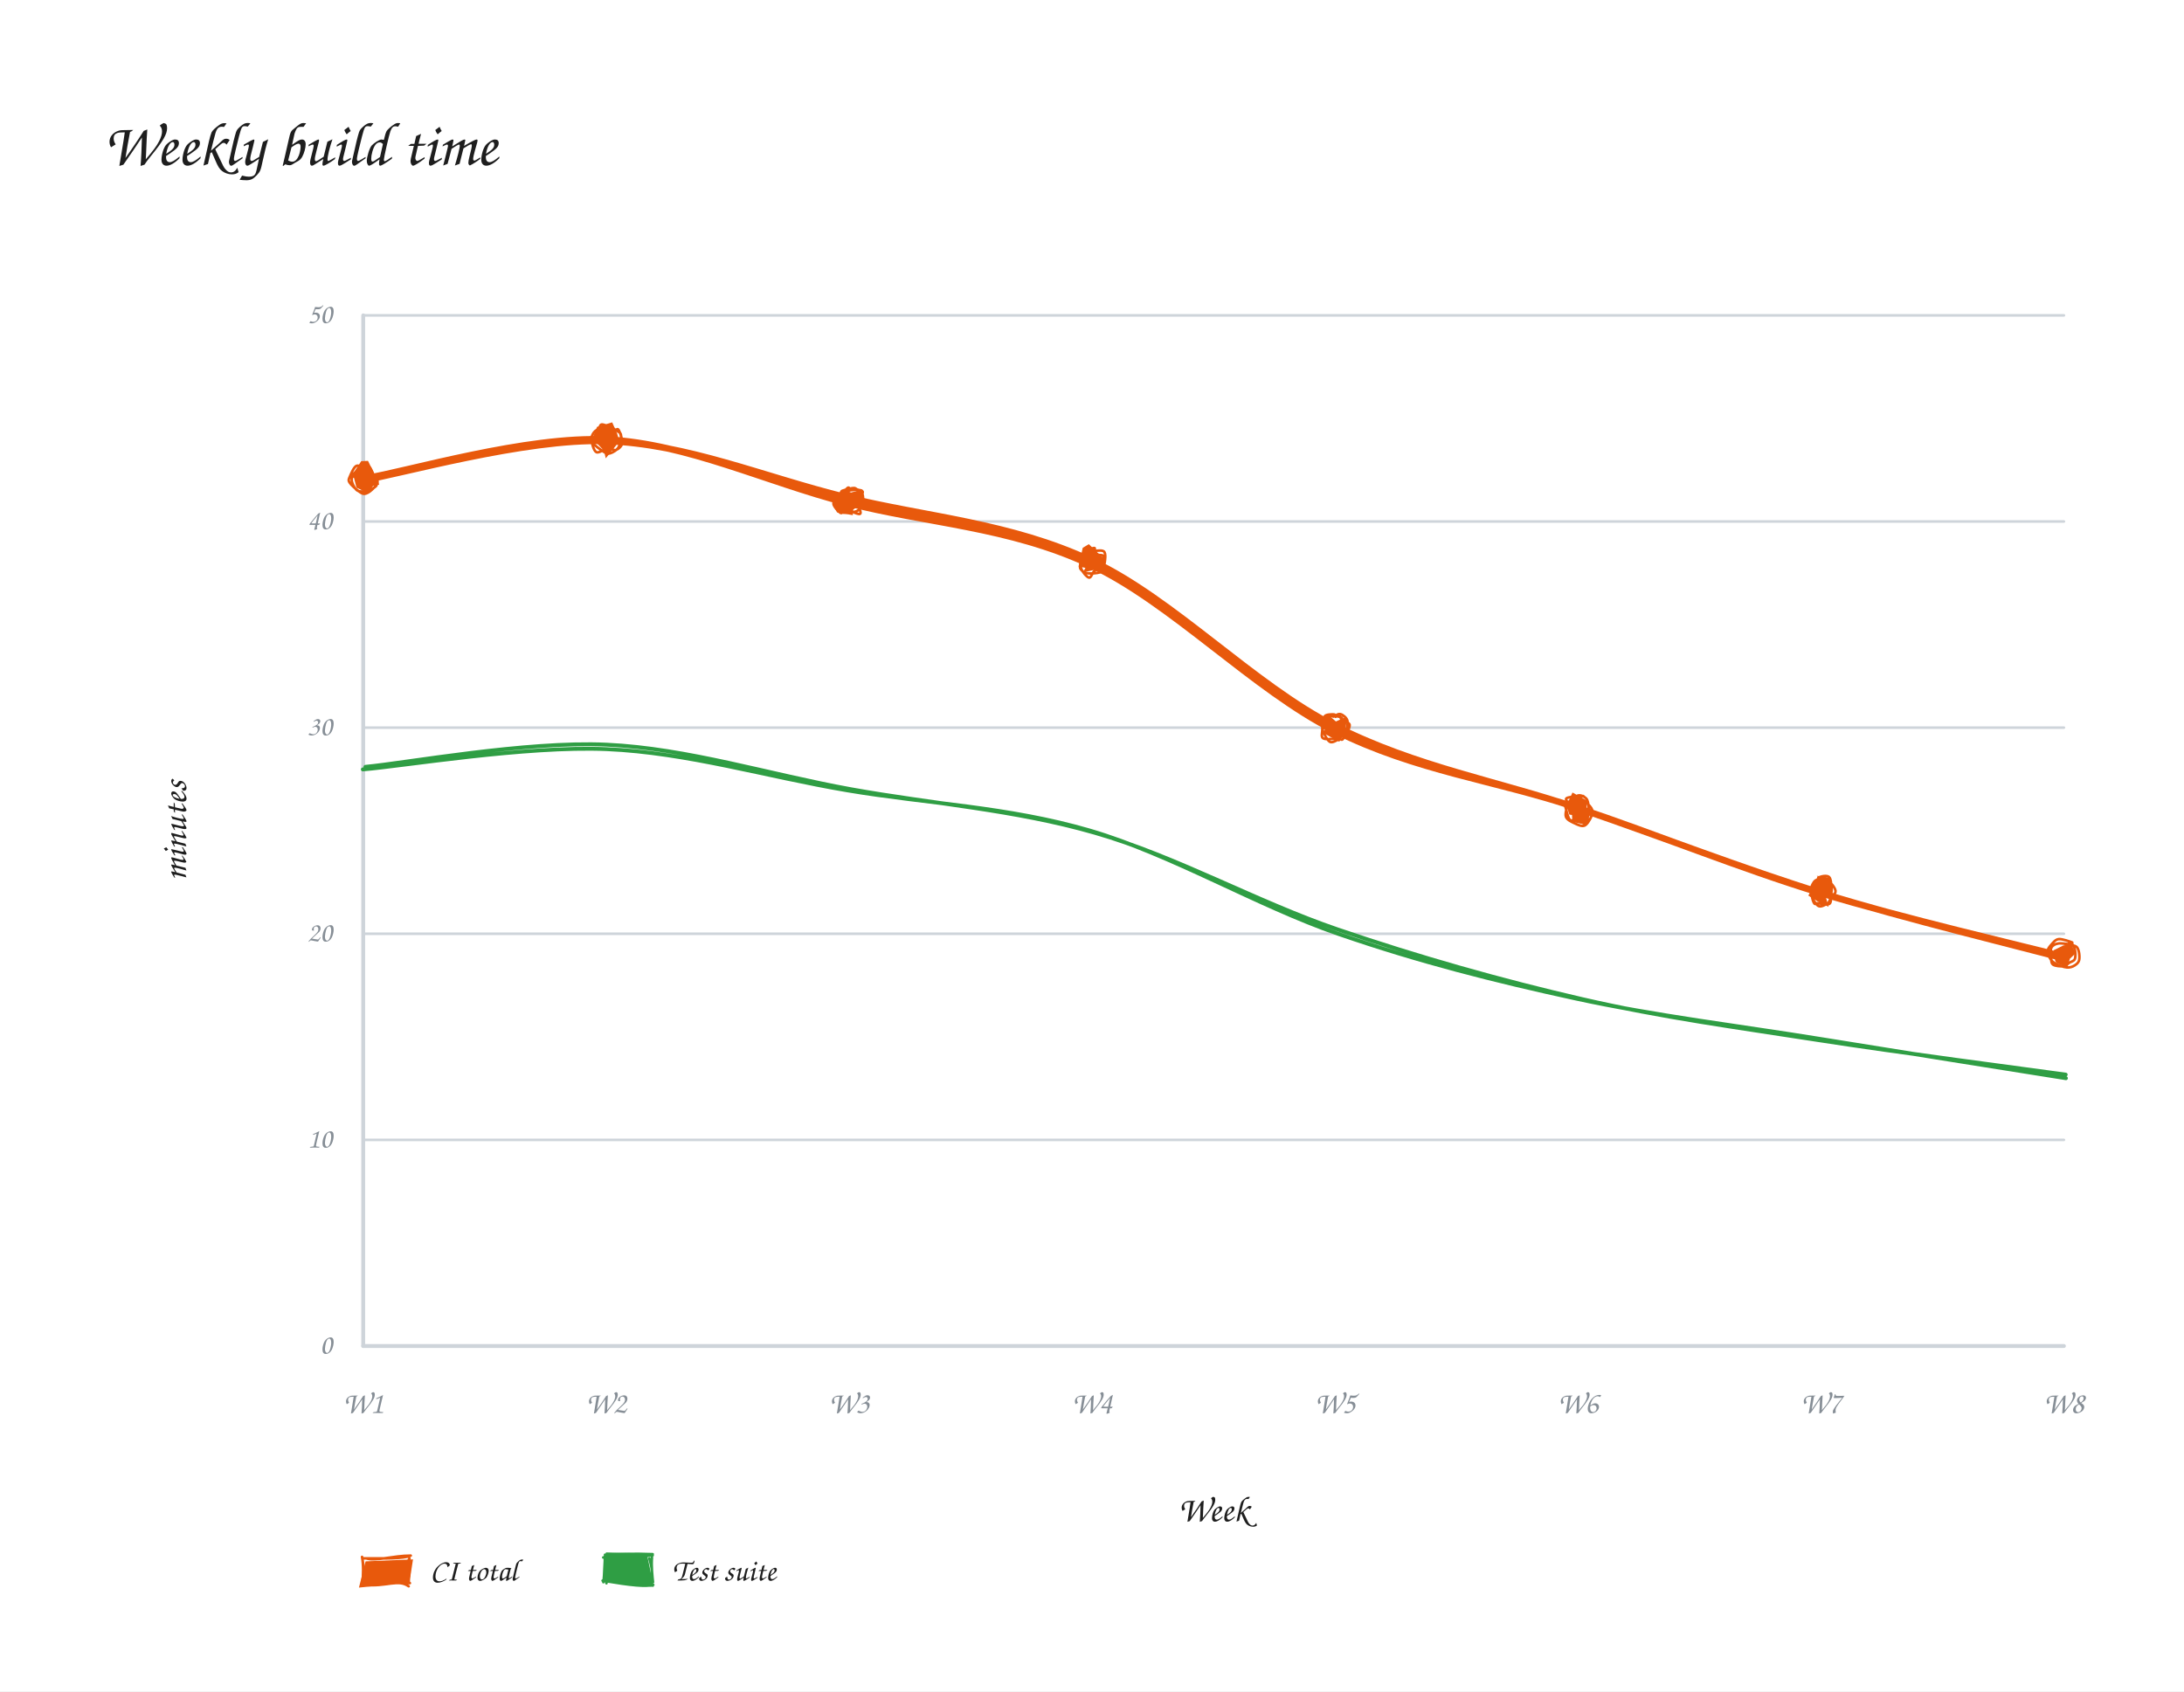
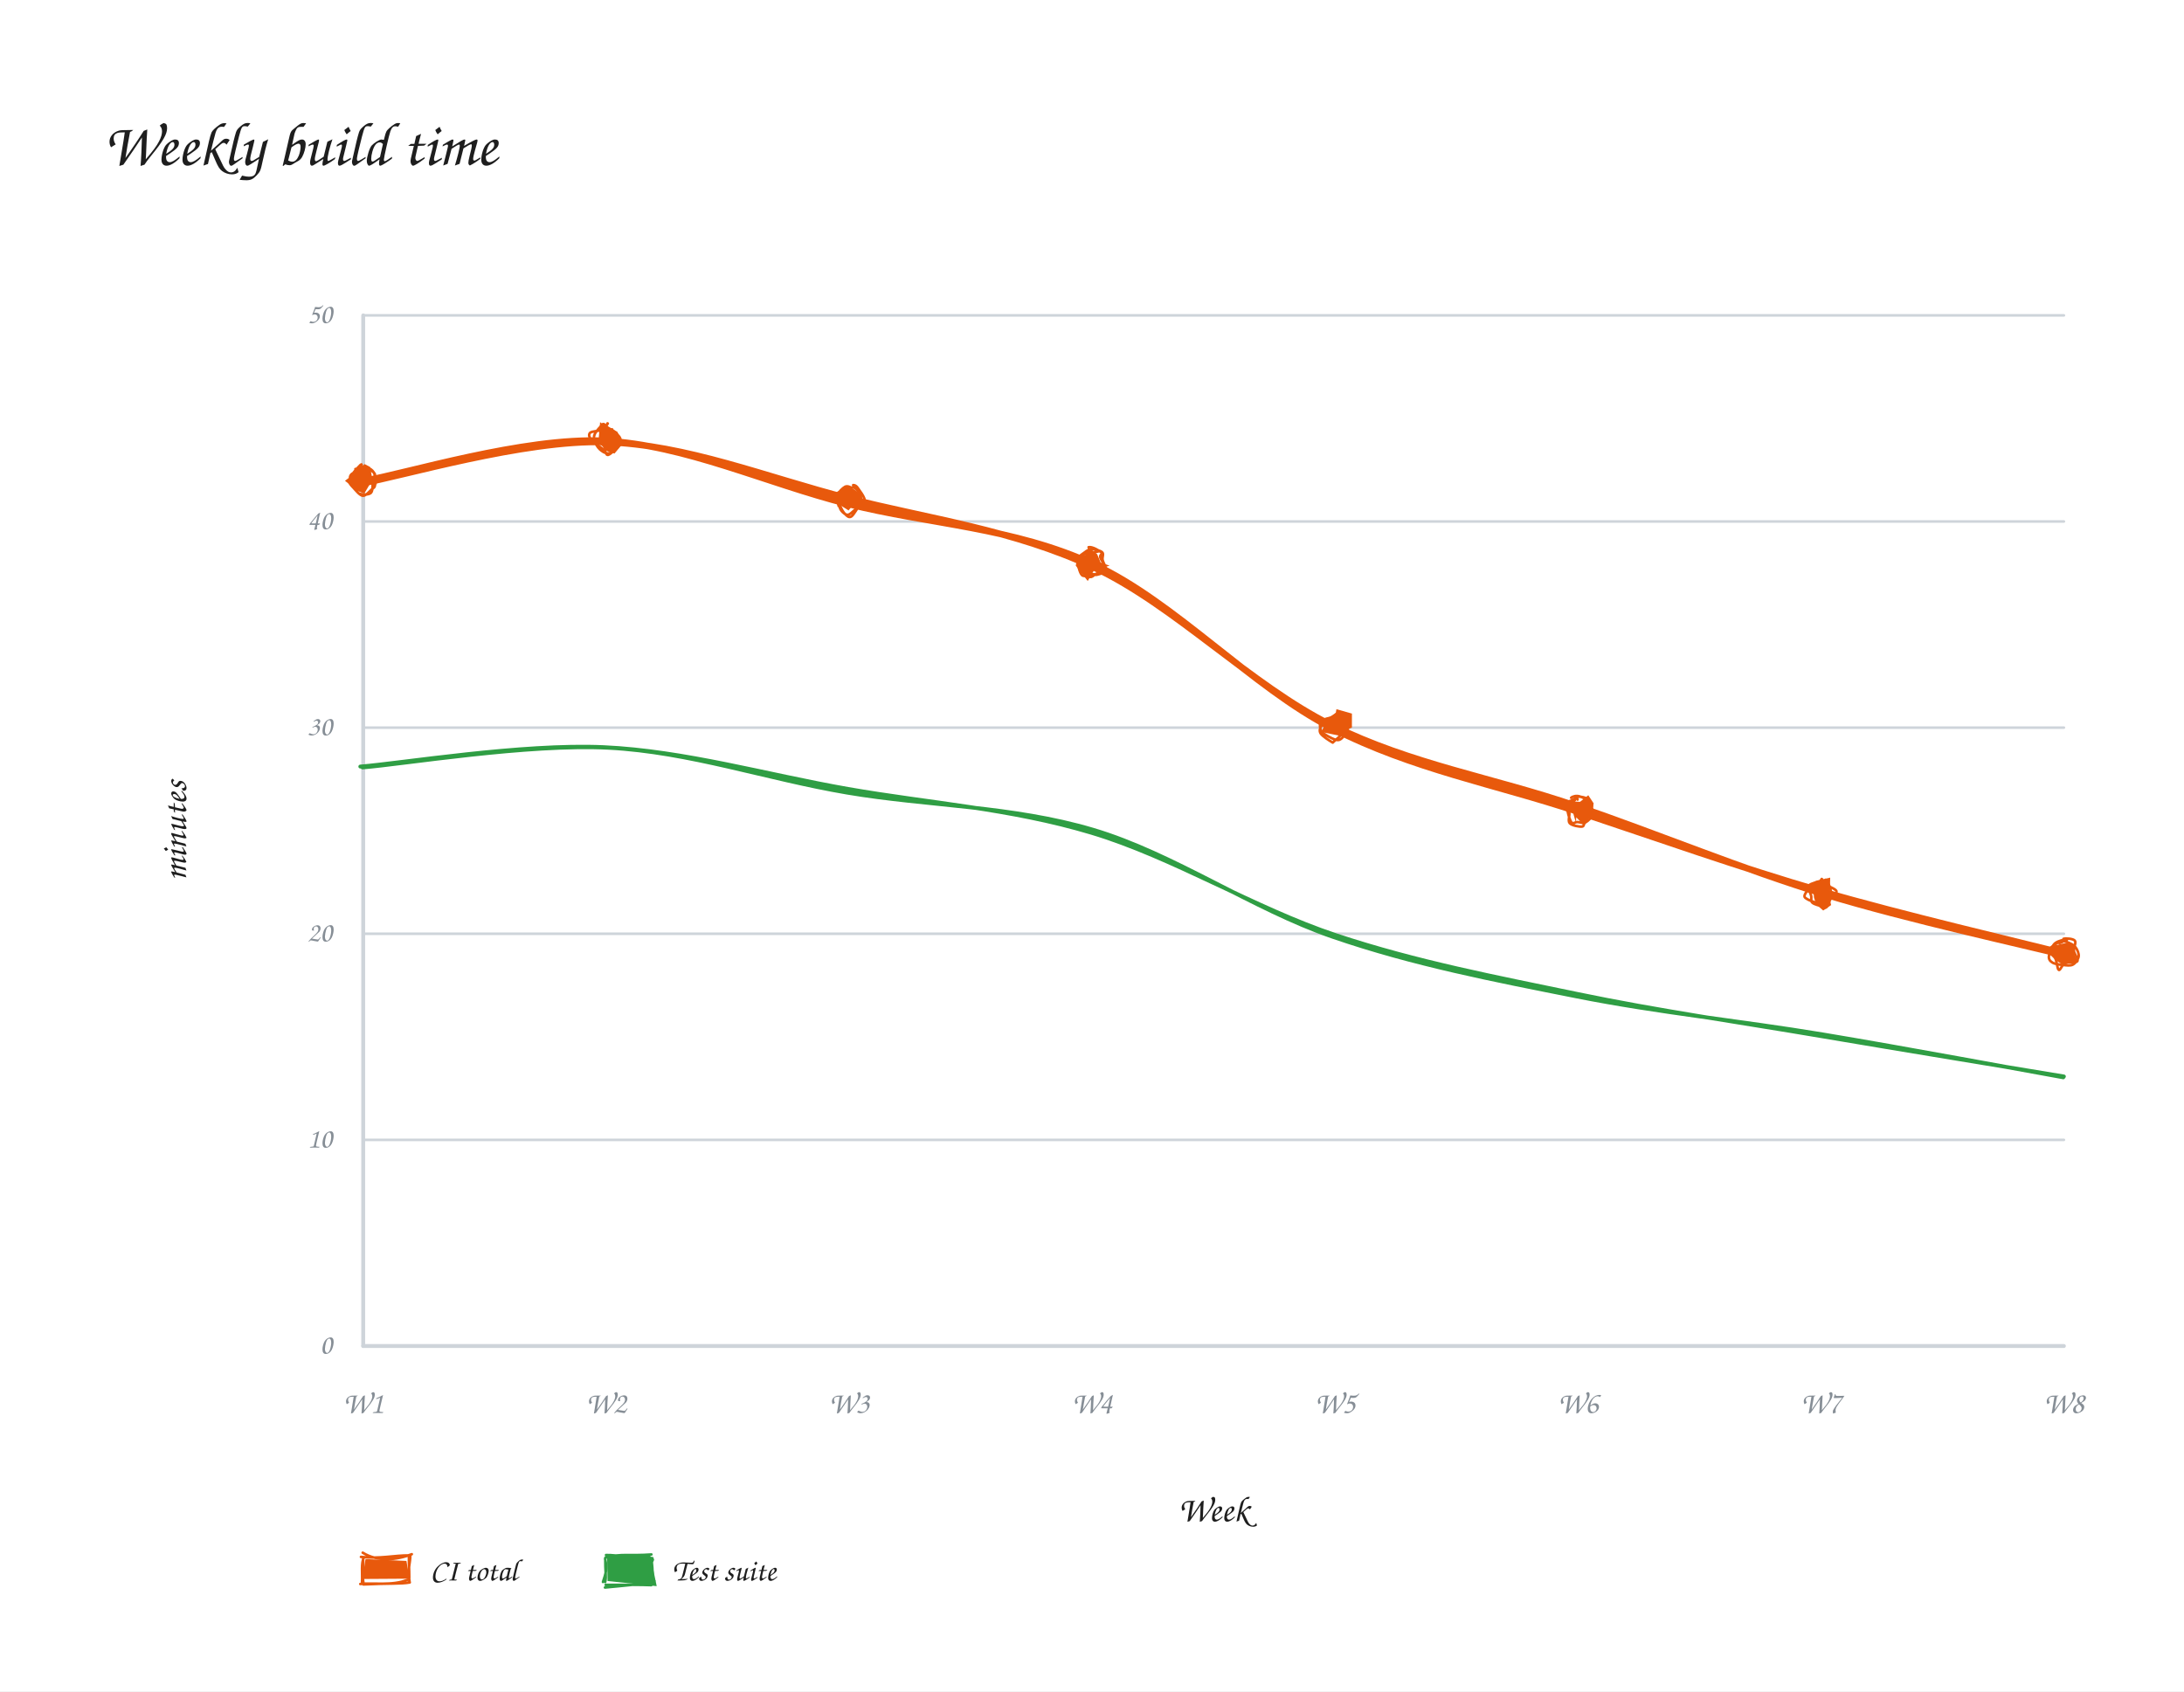
<svg xmlns="http://www.w3.org/2000/svg" width="847.55" height="656.40" viewBox="0 0 847.55 656.40">
  <rect width="847.55" height="656.40" fill="#ffffff" />
-   <path d="M 140.95 522.40 C 366.10 522.40, 591.24 522.40, 800.95 522.40 M 140.95 522.40 C 323.25 522.40, 505.56 522.40, 800.95 522.40" stroke="#ced4da" stroke-width="1.0" fill="none" stroke-linecap="round" stroke-linejoin="round" opacity="1.00" />
-   <path d="M 140.95 442.40 C 361.37 442.40, 581.79 442.40, 800.95 442.40 M 140.95 442.40 C 389.33 442.40, 637.70 442.40, 800.95 442.40" stroke="#ced4da" stroke-width="1.0" fill="none" stroke-linecap="round" stroke-linejoin="round" opacity="1.00" />
-   <path d="M 140.95 362.40 C 309.29 362.40, 477.63 362.40, 800.95 362.40 M 140.95 362.40 C 378.08 362.40, 615.21 362.40, 800.95 362.40" stroke="#ced4da" stroke-width="1.0" fill="none" stroke-linecap="round" stroke-linejoin="round" opacity="1.00" />
-   <path d="M 140.95 282.40 C 342.41 282.40, 543.87 282.40, 800.95 282.40 M 140.95 282.40 C 374.40 282.40, 607.85 282.40, 800.95 282.40" stroke="#ced4da" stroke-width="1.0" fill="none" stroke-linecap="round" stroke-linejoin="round" opacity="1.00" />
-   <path d="M 140.95 202.40 C 357.01 202.40, 573.08 202.40, 800.95 202.40 M 140.95 202.40 C 319.72 202.40, 498.49 202.40, 800.95 202.40" stroke="#ced4da" stroke-width="1.0" fill="none" stroke-linecap="round" stroke-linejoin="round" opacity="1.00" />
-   <path d="M 140.95 122.40 C 303.49 122.40, 466.04 122.40, 800.95 122.40 M 140.95 122.40 C 337.86 122.40, 534.77 122.40, 800.95 122.40" stroke="#ced4da" stroke-width="1.0" fill="none" stroke-linecap="round" stroke-linejoin="round" opacity="1.00" />
-   <path d="M 140.95 122.40 C 140.95 281.33, 140.95 440.26, 140.95 522.40 M 140.95 122.40 C 140.95 277.99, 140.95 433.58, 140.95 522.40" stroke="#ced4da" stroke-width="1.5" fill="none" stroke-linecap="round" stroke-linejoin="round" opacity="1.00" />
-   <path d="M 140.95 522.40 C 374.43 522.40, 607.92 522.40, 800.95 522.40 M 140.95 522.40 C 378.68 522.40, 616.41 522.40, 800.95 522.40" stroke="#ced4da" stroke-width="1.5" fill="none" stroke-linecap="round" stroke-linejoin="round" opacity="1.00" />
-   <path d="M 142.04 185.56 C 157.64 183.07, 204.56 169.01, 235.62 170.60 C 266.68 172.20, 297.18 187.03, 328.40 195.11 C 359.62 203.19, 391.34 204.33, 422.95 219.08 C 454.56 233.82, 486.58 267.87, 518.03 283.58 C 549.49 299.29, 580.27 302.85, 611.69 313.36 C 643.11 323.87, 675.02 336.98, 706.55 346.63 C 738.09 356.28, 785.19 367.16, 800.92 371.27 M 139.19 186.74 C 155.17 184.15, 203.57 170.15, 235.04 171.18 C 266.52 172.20, 296.59 185.16, 328.02 192.90 C 359.46 200.64, 391.98 202.81, 423.64 217.62 C 455.30 232.42, 486.37 265.67, 517.98 281.73 C 549.59 297.78, 581.64 303.10, 613.29 313.96 C 644.94 324.82, 676.63 337.22, 707.87 346.88 C 739.11 356.54, 785.25 367.74, 800.72 371.91" stroke="#e8590c" stroke-width="2.5" fill="none" stroke-linecap="round" stroke-linejoin="round" opacity="1.00" />
-   <path d="M 142.81 178.86 L 146.37 186.11 L 147.18 188.07 L 144.82 188.56 L 142.76 191.37 L 138.34 189.25 L 137.37 185.45 L 135.73 185.72 L 140.18 178.98 Z" fill="#e8590c" stroke="none" opacity="1.00" />
-   <path d="M 141.09 180.67 C 141.99 180.96, 143.48 183.11, 144.39 184.16 C 145.29 185.21, 146.54 185.97, 146.52 186.96 C 146.51 187.95, 145.16 189.31, 144.30 190.09 C 143.45 190.88, 142.32 191.63, 141.39 191.66 C 140.46 191.69, 139.70 191.01, 138.74 190.28 C 137.78 189.54, 136.13 188.10, 135.63 187.23 C 135.13 186.37, 135.27 186.15, 135.72 185.08 C 136.17 184.01, 137.27 181.30, 138.31 180.81 C 139.34 180.31, 141.12 181.91, 141.94 182.12 C 142.75 182.33, 142.91 182.13, 143.18 182.05 M 140.80 181.81 C 141.91 181.36, 142.55 180.68, 143.28 181.21 C 144.01 181.75, 144.71 183.83, 145.19 185.02 C 145.66 186.21, 146.58 187.45, 146.12 188.36 C 145.67 189.26, 143.67 190.10, 142.45 190.45 C 141.23 190.80, 139.76 190.93, 138.81 190.45 C 137.86 189.96, 137.11 188.44, 136.76 187.51 C 136.40 186.58, 136.40 185.64, 136.67 184.88 C 136.95 184.12, 137.72 183.33, 138.41 182.94 C 139.10 182.55, 140.52 182.57, 140.81 182.55 C 141.10 182.52, 140.07 183.10, 140.16 182.78" stroke="#e8590c" stroke-width="1.0" fill="none" stroke-linecap="round" stroke-linejoin="round" opacity="1.00" />
-   <path d="M 237.57 163.92 L 239.45 168.12 L 240.20 170.73 L 239.10 172.85 L 235.08 177.89 L 234.38 174.95 L 230.68 170.97 L 230.16 169.45 L 231.70 165.66 Z" fill="#e8590c" stroke="none" opacity="1.00" />
-   <path d="M 236.39 165.69 C 237.48 165.89, 238.57 166.65, 239.34 167.18 C 240.11 167.72, 240.87 167.83, 240.99 168.90 C 241.10 169.97, 240.73 172.44, 240.03 173.61 C 239.33 174.78, 237.75 175.64, 236.79 175.93 C 235.84 176.22, 235.45 176.01, 234.28 175.33 C 233.11 174.64, 230.60 172.67, 229.78 171.82 C 228.96 170.97, 229.07 171.04, 229.34 170.23 C 229.61 169.43, 230.16 167.73, 231.42 166.99 C 232.68 166.24, 235.84 165.80, 236.91 165.79 C 237.98 165.78, 238.04 166.74, 237.82 166.93 M 238.10 167.18 C 239.22 167.23, 239.46 166.01, 240.02 166.80 C 240.58 167.59, 241.63 170.63, 241.47 171.94 C 241.31 173.25, 239.97 174.30, 239.05 174.64 C 238.13 174.98, 237.21 173.83, 235.94 173.97 C 234.67 174.11, 232.48 176.01, 231.43 175.48 C 230.39 174.96, 229.60 171.86, 229.68 170.84 C 229.75 169.82, 231.26 170.37, 231.86 169.37 C 232.46 168.37, 232.37 165.31, 233.27 164.82 C 234.17 164.34, 236.89 166.11, 237.28 166.47 C 237.67 166.84, 235.79 166.87, 235.61 167.01" stroke="#e8590c" stroke-width="1.0" fill="none" stroke-linecap="round" stroke-linejoin="round" opacity="1.00" />
-   <path d="M 330.29 191.15 L 334.55 190.00 L 334.55 195.44 L 331.14 197.76 L 330.95 199.94 L 324.83 198.87 L 323.08 195.30 L 327.55 192.21 L 327.15 189.90 Z" fill="#e8590c" stroke="none" opacity="1.00" />
-   <path d="M 330.79 189.53 C 331.86 189.66, 333.75 190.09, 334.41 191.09 C 335.07 192.10, 335.03 194.35, 334.75 195.54 C 334.48 196.72, 333.64 197.65, 332.76 198.21 C 331.87 198.76, 330.61 198.79, 329.45 198.87 C 328.28 198.94, 326.50 199.19, 325.76 198.67 C 325.01 198.15, 324.90 196.97, 324.99 195.74 C 325.08 194.51, 325.88 192.19, 326.29 191.28 C 326.69 190.37, 326.53 190.60, 327.43 190.29 C 328.33 189.98, 330.73 189.27, 331.69 189.43 C 332.65 189.60, 333.10 191.23, 333.19 191.27 M 327.36 191.06 C 328.25 190.75, 329.64 190.23, 330.88 190.19 C 332.11 190.14, 334.40 189.96, 334.76 190.78 C 335.12 191.61, 333.20 193.70, 333.03 195.14 C 332.86 196.58, 334.57 199.01, 333.74 199.43 C 332.90 199.86, 329.27 197.74, 328.02 197.69 C 326.78 197.63, 327.04 199.47, 326.27 199.11 C 325.51 198.74, 323.50 196.56, 323.43 195.50 C 323.35 194.44, 324.91 193.77, 325.82 192.75 C 326.72 191.74, 328.26 189.93, 328.87 189.41 C 329.47 188.90, 329.71 189.64, 329.47 189.66" stroke="#e8590c" stroke-width="1.0" fill="none" stroke-linecap="round" stroke-linejoin="round" opacity="1.00" />
-   <path d="M 422.55 211.19 L 427.58 216.09 L 428.34 215.76 L 428.64 221.83 L 425.72 220.97 L 420.31 222.10 L 421.21 220.40 L 418.54 219.90 L 420.18 212.61 Z" fill="#e8590c" stroke="none" opacity="1.00" />
-   <path d="M 422.65 212.88 C 423.41 212.70, 424.67 214.61, 425.62 215.14 C 426.57 215.67, 428.03 215.11, 428.37 216.04 C 428.71 216.97, 427.94 219.69, 427.67 220.71 C 427.40 221.73, 427.66 221.86, 426.74 222.16 C 425.83 222.46, 423.39 222.69, 422.18 222.51 C 420.97 222.32, 419.97 221.65, 419.49 221.06 C 419.00 220.48, 419.09 220.09, 419.29 219.01 C 419.49 217.92, 419.79 215.59, 420.68 214.53 C 421.56 213.48, 423.93 212.76, 424.58 212.67 C 425.24 212.59, 424.61 213.78, 424.60 214.00 M 423.01 214.00 C 424.38 214.00, 427.42 213.25, 428.36 214.00 C 429.30 214.76, 428.83 217.59, 428.66 218.55 C 428.49 219.52, 428.02 219.27, 427.34 219.79 C 426.66 220.31, 425.40 220.96, 424.61 221.69 C 423.82 222.42, 423.43 224.37, 422.59 224.18 C 421.75 224.00, 419.91 221.78, 419.55 220.58 C 419.18 219.37, 419.99 218.10, 420.41 216.93 C 420.83 215.77, 421.37 213.93, 422.05 213.58 C 422.73 213.22, 424.33 214.55, 424.47 214.81 C 424.60 215.07, 422.84 215.16, 422.86 215.12" stroke="#e8590c" stroke-width="1.0" fill="none" stroke-linecap="round" stroke-linejoin="round" opacity="1.00" />
-   <path d="M 518.43 280.01 L 521.39 278.64 L 522.73 278.60 L 522.15 283.02 L 521.73 284.65 L 519.75 287.87 L 513.82 284.67 L 513.87 284.08 L 515.16 277.17 Z" fill="#e8590c" stroke="none" opacity="1.00" />
-   <path d="M 517.42 278.13 C 518.44 277.65, 519.35 276.93, 520.25 277.18 C 521.16 277.43, 522.53 278.50, 522.87 279.63 C 523.21 280.77, 522.64 282.97, 522.29 283.98 C 521.94 284.99, 521.46 285.25, 520.76 285.70 C 520.06 286.15, 519.29 286.53, 518.08 286.67 C 516.87 286.81, 514.30 287.07, 513.47 286.54 C 512.65 286.01, 513.07 284.80, 513.14 283.49 C 513.21 282.18, 512.98 279.59, 513.88 278.68 C 514.79 277.76, 517.42 278.02, 518.57 278.01 C 519.72 278.00, 520.70 278.59, 520.77 278.60 M 519.27 277.20 C 520.20 277.44, 519.97 278.62, 520.72 279.32 C 521.47 280.03, 523.68 280.21, 523.77 281.43 C 523.86 282.66, 521.94 285.76, 521.26 286.67 C 520.58 287.58, 520.56 286.70, 519.70 286.90 C 518.83 287.11, 517.15 288.51, 516.08 287.91 C 515.01 287.31, 513.57 284.30, 513.29 283.31 C 513.01 282.32, 514.27 282.87, 514.40 281.98 C 514.53 281.09, 513.55 278.77, 514.10 277.98 C 514.64 277.20, 516.98 277.23, 517.67 277.27 C 518.37 277.31, 518.06 278.20, 518.27 278.23" stroke="#e8590c" stroke-width="1.0" fill="none" stroke-linecap="round" stroke-linejoin="round" opacity="1.00" />
-   <path d="M 610.24 307.58 L 616.00 310.78 L 615.57 315.13 L 617.89 314.72 L 615.16 320.06 L 610.16 318.97 L 610.06 316.30 L 609.01 316.16 L 607.89 312.66 Z" fill="#e8590c" stroke="none" opacity="1.00" />
-   <path d="M 612.21 308.79 C 613.31 308.39, 614.81 309.14, 615.53 309.87 C 616.24 310.60, 616.40 312.07, 616.51 313.17 C 616.61 314.26, 616.30 315.37, 616.15 316.44 C 615.99 317.51, 616.33 319.28, 615.59 319.59 C 614.85 319.89, 612.76 318.49, 611.70 318.26 C 610.65 318.03, 609.90 318.87, 609.25 318.20 C 608.60 317.54, 608.05 315.33, 607.80 314.25 C 607.55 313.16, 607.01 312.32, 607.73 311.69 C 608.46 311.05, 611.25 310.77, 612.14 310.44 C 613.03 310.11, 613.15 309.69, 613.06 309.69 M 612.11 310.38 C 613.12 310.49, 614.40 310.71, 615.36 311.36 C 616.31 312.01, 617.52 313.29, 617.85 314.28 C 618.18 315.27, 617.84 316.30, 617.34 317.33 C 616.84 318.35, 615.86 320.08, 614.83 320.45 C 613.80 320.82, 612.36 320.15, 611.17 319.57 C 609.98 319.00, 608.18 318.29, 607.70 317.01 C 607.23 315.73, 608.24 313.13, 608.31 311.91 C 608.37 310.69, 607.13 310.21, 608.09 309.71 C 609.05 309.22, 613.13 309.01, 614.07 308.93 C 615.02 308.85, 613.83 309.03, 613.75 309.24" stroke="#e8590c" stroke-width="1.0" fill="none" stroke-linecap="round" stroke-linejoin="round" opacity="1.00" />
-   <path d="M 704.96 339.89 L 710.43 340.67 L 711.06 346.64 L 708.51 347.97 L 709.63 351.96 L 705.65 350.04 L 701.76 347.57 L 703.70 344.08 L 705.37 340.10 Z" fill="#e8590c" stroke="none" opacity="1.00" />
-   <path d="M 705.69 340.98 C 706.58 340.73, 708.18 340.83, 709.29 341.63 C 710.39 342.42, 712.15 344.49, 712.31 345.73 C 712.46 346.97, 710.74 348.28, 710.23 349.09 C 709.71 349.90, 709.96 350.16, 709.24 350.60 C 708.52 351.04, 706.88 352.04, 705.92 351.72 C 704.96 351.40, 703.99 349.77, 703.46 348.68 C 702.93 347.60, 702.56 346.36, 702.73 345.21 C 702.90 344.05, 703.66 342.36, 704.51 341.74 C 705.35 341.11, 707.23 341.38, 707.80 341.45 C 708.36 341.53, 708.15 342.06, 707.91 342.19 M 705.68 340.67 C 706.77 340.01, 708.93 339.66, 709.78 340.34 C 710.63 341.02, 710.64 343.67, 710.77 344.77 C 710.90 345.87, 710.70 345.94, 710.56 346.95 C 710.43 347.95, 710.83 350.19, 709.95 350.79 C 709.06 351.39, 706.24 350.57, 705.26 350.55 C 704.28 350.53, 704.44 351.15, 704.10 350.66 C 703.75 350.17, 703.23 348.91, 703.20 347.61 C 703.16 346.32, 703.54 343.83, 703.88 342.87 C 704.23 341.91, 705.04 341.94, 705.27 341.86 C 705.50 341.78, 705.26 342.54, 705.27 342.39" stroke="#e8590c" stroke-width="1.0" fill="none" stroke-linecap="round" stroke-linejoin="round" opacity="1.00" />
-   <path d="M 803.77 366.70 L 805.62 369.86 L 803.27 372.10 L 802.23 375.61 L 799.43 374.37 L 797.98 373.62 L 797.57 372.91 L 796.96 368.79 L 800.76 366.92 Z" fill="#e8590c" stroke="none" opacity="1.00" />
-   <path d="M 803.56 366.67 C 804.56 367.09, 804.90 367.55, 805.17 368.47 C 805.44 369.39, 805.55 371.34, 805.19 372.21 C 804.82 373.08, 803.69 373.22, 802.97 373.68 C 802.25 374.15, 801.91 374.89, 800.86 375.01 C 799.82 375.12, 797.52 374.97, 796.71 374.36 C 795.89 373.75, 796.09 372.43, 795.99 371.33 C 795.89 370.23, 795.63 368.61, 796.11 367.75 C 796.59 366.88, 797.52 366.35, 798.86 366.16 C 800.20 365.96, 803.46 366.59, 804.15 366.57 C 804.84 366.56, 803.13 365.90, 803.00 366.08 M 801.56 366.59 C 802.60 366.87, 805.11 366.62, 805.99 367.61 C 806.88 368.61, 807.13 371.32, 806.87 372.56 C 806.62 373.80, 805.42 374.59, 804.46 375.05 C 803.50 375.50, 802.43 375.63, 801.10 375.31 C 799.78 374.99, 797.57 374.14, 796.50 373.13 C 795.43 372.13, 794.76 370.38, 794.69 369.28 C 794.63 368.19, 795.40 367.38, 796.11 366.58 C 796.82 365.78, 797.62 364.62, 798.95 364.48 C 800.28 364.34, 803.41 365.48, 804.06 365.73 C 804.72 365.98, 802.93 365.71, 802.90 365.96" stroke="#e8590c" stroke-width="1.0" fill="none" stroke-linecap="round" stroke-linejoin="round" opacity="1.00" />
-   <path d="M 140.81 298.62 C 156.58 297.31, 204.11 289.40, 235.44 290.75 C 266.78 292.10, 297.56 301.47, 328.81 306.74 C 360.05 312.00, 391.16 313.06, 422.90 322.34 C 454.64 331.62, 487.84 351.55, 519.25 362.41 C 550.66 373.27, 580.07 380.69, 611.37 387.51 C 642.68 394.33, 675.35 398.17, 707.07 403.33 C 738.80 408.49, 785.95 415.95, 801.73 418.47 M 141.81 297.61 C 157.41 296.18, 204.01 287.56, 235.44 289.01 C 266.86 290.46, 298.76 300.63, 330.34 306.33 C 361.93 312.03, 393.46 314.16, 424.92 323.23 C 456.39 332.29, 487.63 349.97, 519.14 360.73 C 550.66 371.49, 582.98 380.62, 614.02 387.77 C 645.06 394.92, 674.10 398.75, 705.38 403.63 C 736.65 408.51, 785.60 414.83, 801.65 417.07" stroke="#2f9e44" stroke-width="1.5" fill="none" stroke-linecap="round" stroke-linejoin="round" opacity="1.00" />
-   <path d="M 141.87 605.98 L 160.28 605.21 L 158.89 614.11 L 139.30 616.16 Z" fill="#e8590c" stroke="none" opacity="1.00" />
-   <path d="M 142.11 604.81 C 145.88 606.02, 152.55 603.75, 159.40 603.75 M 140.62 604.82 C 147.29 604.70, 153.25 605.18, 158.31 604.14 M 158.63 605.31 C 158.24 606.43, 159.59 608.92, 158.37 613.45 M 158.89 604.73 C 158.89 608.15, 158.44 610.54, 158.67 614.38 M 158.60 615.65 C 154.47 612.66, 149.96 615.97, 141.30 615.08 M 159.07 614.43 C 154.48 614.37, 151.54 614.25, 141.40 614.79 M 141.32 613.48 C 141.15 611.19, 141.38 608.92, 140.59 604.77 M 140.65 614.78 C 141.00 611.20, 141.07 607.33, 140.50 604.25" stroke="#e8590c" stroke-width="1.0" fill="none" stroke-linecap="round" stroke-linejoin="round" opacity="1.00" />
-   <path d="M 235.13 602.50 L 251.02 602.95 L 253.69 615.90 L 234.31 613.46 Z" fill="#2f9e44" stroke="none" opacity="1.00" />
-   <path d="M 234.79 603.41 C 240.35 603.17, 245.42 602.87, 253.29 603.18 M 234.10 604.47 C 240.73 604.55, 246.31 604.44, 253.28 603.65 M 251.99 604.88 C 253.14 608.77, 253.52 611.57, 252.34 614.32 M 253.01 604.48 C 252.70 607.75, 253.17 611.90, 253.41 614.07 M 253.51 615.11 C 250.56 615.86, 245.19 615.37, 233.85 613.46 M 252.06 613.79 C 248.59 614.88, 244.75 614.02, 235.30 613.57 M 234.15 614.06 C 234.66 610.97, 234.46 606.14, 235.00 603.41 M 235.35 614.48 C 234.59 611.87, 234.63 609.58, 234.73 603.99" stroke="#2f9e44" stroke-width="1.0" fill="none" stroke-linecap="round" stroke-linejoin="round" opacity="1.00" />
+   <path d="M 140.95 522.40 C 301.32 522.40, 461.69 522.40, 800.95 522.40 M 140.95 522.40 C 341.72 522.40, 542.50 522.40, 800.95 522.40" stroke="#ced4da" stroke-width="1.0" fill="none" stroke-linecap="round" stroke-linejoin="round" opacity="1.00" />
+   <path d="M 140.95 442.40 C 283.92 442.40, 426.89 442.40, 800.95 442.40 M 140.95 442.40 C 376.34 442.40, 611.74 442.40, 800.95 442.40" stroke="#ced4da" stroke-width="1.0" fill="none" stroke-linecap="round" stroke-linejoin="round" opacity="1.00" />
+   <path d="M 140.95 362.40 C 379.06 362.40, 617.17 362.40, 800.95 362.40 M 140.95 362.40 C 385.56 362.40, 630.16 362.40, 800.95 362.40" stroke="#ced4da" stroke-width="1.0" fill="none" stroke-linecap="round" stroke-linejoin="round" opacity="1.00" />
+   <path d="M 140.95 282.40 C 303.38 282.40, 465.82 282.40, 800.95 282.40 M 140.95 282.40 C 293.39 282.40, 445.83 282.40, 800.95 282.40" stroke="#ced4da" stroke-width="1.0" fill="none" stroke-linecap="round" stroke-linejoin="round" opacity="1.00" />
+   <path d="M 140.95 202.40 C 361.40 202.40, 581.86 202.40, 800.95 202.40 M 140.95 202.40 C 293.44 202.40, 445.94 202.40, 800.95 202.40" stroke="#ced4da" stroke-width="1.0" fill="none" stroke-linecap="round" stroke-linejoin="round" opacity="1.00" />
+   <path d="M 140.95 122.40 C 278.46 122.40, 415.97 122.40, 800.95 122.40 M 140.95 122.40 C 394.66 122.40, 648.37 122.40, 800.95 122.40" stroke="#ced4da" stroke-width="1.0" fill="none" stroke-linecap="round" stroke-linejoin="round" opacity="1.00" />
+   <path d="M 140.95 122.40 C 140.95 246.32, 140.95 370.24, 140.95 522.40 M 140.95 122.40 C 140.95 270.49, 140.95 418.58, 140.95 522.40" stroke="#ced4da" stroke-width="1.5" fill="none" stroke-linecap="round" stroke-linejoin="round" opacity="1.00" />
+   <path d="M 140.95 522.40 C 386.37 522.40, 631.79 522.40, 800.95 522.40 M 140.95 522.40 C 316.03 522.40, 491.12 522.40, 800.95 522.40" stroke="#ced4da" stroke-width="1.5" fill="none" stroke-linecap="round" stroke-linejoin="round" opacity="1.00" />
+   <path d="M 141.64 186.50 C 157.12 183.93, 203.27 169.57, 234.51 171.08 C 265.75 172.60, 297.37 187.58, 329.05 195.59 C 360.73 203.59, 393.27 204.58, 424.59 219.09 C 455.92 233.60, 485.78 266.68, 517.00 282.64 C 548.22 298.61, 580.32 304.37, 611.91 314.90 C 643.50 325.43, 675.11 336.64, 706.55 345.82 C 737.99 354.99, 784.88 365.91, 800.55 369.93 M 139.99 187.64 C 155.79 184.96, 203.29 170.63, 234.81 171.58 C 266.32 172.53, 297.45 185.24, 329.06 193.35 C 360.67 201.45, 393.22 205.54, 424.48 220.21 C 455.75 234.89, 485.50 265.97, 516.65 281.39 C 547.81 296.80, 579.49 301.75, 611.43 312.71 C 643.37 323.67, 676.50 337.45, 708.28 347.15 C 740.06 356.86, 786.47 366.98, 802.10 370.95" stroke="#e8590c" stroke-width="2.5" fill="none" stroke-linecap="round" stroke-linejoin="round" opacity="1.00" />
+   <path d="M 141.51 180.10 L 143.64 181.25 L 144.49 185.91 L 146.46 187.88 L 143.42 188.07 L 141.36 191.56 L 138.64 190.51 L 133.88 186.59 L 136.06 184.95 Z" fill="#e8590c" stroke="none" opacity="1.00" />
+   <path d="M 140.18 181.42 C 141.00 181.21, 142.45 181.38, 143.31 181.80 C 144.17 182.23, 144.95 182.89, 145.32 183.98 C 145.69 185.07, 145.68 187.37, 145.52 188.34 C 145.36 189.32, 145.15 189.15, 144.37 189.83 C 143.58 190.51, 142.02 192.50, 140.82 192.41 C 139.62 192.32, 138.03 190.23, 137.16 189.31 C 136.29 188.39, 135.64 187.79, 135.59 186.89 C 135.53 185.99, 136.12 184.98, 136.84 183.90 C 137.56 182.83, 139.32 180.97, 139.90 180.44 C 140.48 179.91, 140.29 180.53, 140.34 180.71 M 137.93 182.02 C 139.01 181.79, 141.30 181.69, 142.55 182.00 C 143.80 182.32, 145.06 183.18, 145.43 183.90 C 145.79 184.63, 144.99 185.13, 144.74 186.36 C 144.49 187.60, 144.82 190.42, 143.94 191.29 C 143.05 192.16, 140.47 192.01, 139.42 191.57 C 138.37 191.14, 138.22 189.64, 137.64 188.70 C 137.05 187.77, 136.14 186.72, 135.92 185.96 C 135.70 185.20, 135.85 184.67, 136.32 184.14 C 136.80 183.60, 138.10 183.23, 138.79 182.77 C 139.49 182.31, 140.12 181.48, 140.49 181.38" stroke="#e8590c" stroke-width="1.0" fill="none" stroke-linecap="round" stroke-linejoin="round" opacity="1.00" />
+   <path d="M 232.88 163.84 L 234.37 164.95 L 239.59 167.58 L 241.72 172.16 L 238.46 176.03 L 234.56 174.76 L 233.95 173.36 L 231.42 171.15 L 232.35 170.04 Z" fill="#e8590c" stroke="none" opacity="1.00" />
+   <path d="M 233.87 164.64 C 234.53 164.25, 235.14 165.51, 235.94 166.03 C 236.74 166.56, 237.99 167.02, 238.66 167.77 C 239.33 168.52, 239.91 169.47, 239.97 170.55 C 240.03 171.63, 239.70 173.32, 239.01 174.22 C 238.33 175.13, 236.92 175.94, 235.87 175.96 C 234.83 175.98, 233.59 175.16, 232.73 174.35 C 231.88 173.55, 231.05 172.14, 230.74 171.14 C 230.43 170.14, 230.38 169.39, 230.86 168.37 C 231.35 167.35, 233.20 165.33, 233.68 165.01 C 234.16 164.68, 233.77 166.20, 233.74 166.41 M 237.31 166.67 C 237.99 166.72, 237.14 166.40, 237.70 166.98 C 238.26 167.55, 240.35 169.09, 240.69 170.14 C 241.03 171.18, 240.52 172.17, 239.74 173.24 C 238.96 174.30, 236.93 176.32, 236.02 176.54 C 235.12 176.76, 235.40 175.51, 234.31 174.56 C 233.22 173.60, 230.38 171.89, 229.49 170.79 C 228.61 169.70, 228.35 168.64, 229.00 167.98 C 229.66 167.31, 232.32 167.38, 233.44 166.82 C 234.56 166.26, 235.35 165.02, 235.72 164.62 C 236.09 164.22, 235.66 164.24, 235.67 164.40" stroke="#e8590c" stroke-width="1.0" fill="none" stroke-linecap="round" stroke-linejoin="round" opacity="1.00" />
+   <path d="M 329.44 188.54 L 332.98 190.99 L 334.48 193.27 L 333.42 196.50 L 330.49 196.63 L 329.29 198.11 L 326.55 196.37 L 325.10 196.85 L 323.81 192.54 Z" fill="#e8590c" stroke="none" opacity="1.00" />
+   <path d="M 328.84 190.13 C 329.72 189.78, 330.49 188.94, 331.29 189.20 C 332.09 189.46, 333.16 190.68, 333.64 191.71 C 334.12 192.74, 334.50 194.35, 334.18 195.39 C 333.86 196.42, 332.58 197.16, 331.72 197.90 C 330.86 198.63, 329.85 199.73, 329.00 199.80 C 328.14 199.86, 327.16 198.99, 326.59 198.30 C 326.01 197.62, 325.80 196.73, 325.53 195.70 C 325.27 194.67, 324.60 193.25, 325.00 192.12 C 325.40 190.99, 327.05 189.39, 327.94 188.92 C 328.82 188.45, 330.14 189.09, 330.30 189.30 M 331.09 188.27 C 332.44 188.22, 333.03 189.68, 333.78 190.66 C 334.52 191.64, 335.57 193.30, 335.56 194.15 C 335.55 195.01, 334.60 194.74, 333.74 195.79 C 332.88 196.84, 331.36 199.81, 330.40 200.43 C 329.44 201.06, 328.73 200.26, 328.00 199.56 C 327.26 198.87, 326.52 197.49, 326.00 196.27 C 325.48 195.05, 324.92 193.16, 324.88 192.26 C 324.85 191.35, 325.08 191.35, 325.79 190.85 C 326.50 190.34, 328.60 189.52, 329.16 189.23 C 329.71 188.93, 328.97 189.21, 329.14 189.07" stroke="#e8590c" stroke-width="1.0" fill="none" stroke-linecap="round" stroke-linejoin="round" opacity="1.00" />
+   <path d="M 422.38 212.29 L 425.78 215.10 L 427.13 218.31 L 430.60 219.55 L 424.61 221.26 L 422.12 225.50 L 417.48 219.55 L 418.08 216.02 L 421.14 215.44 Z" fill="#e8590c" stroke="none" opacity="1.00" />
+   <path d="M 423.53 213.17 C 424.71 213.09, 427.00 213.66, 427.72 214.34 C 428.44 215.02, 427.69 216.15, 427.88 217.24 C 428.07 218.33, 429.28 219.99, 428.88 220.89 C 428.48 221.79, 426.49 222.16, 425.47 222.65 C 424.45 223.15, 423.79 224.26, 422.74 223.86 C 421.69 223.46, 419.88 221.41, 419.16 220.23 C 418.44 219.05, 418.21 217.60, 418.42 216.77 C 418.63 215.93, 419.35 215.63, 420.42 215.22 C 421.49 214.82, 423.83 214.54, 424.83 214.33 C 425.84 214.12, 426.40 213.97, 426.45 213.95 M 422.46 212.38 C 423.82 212.05, 426.64 213.72, 427.39 214.38 C 428.15 215.04, 426.68 215.19, 426.99 216.34 C 427.31 217.49, 429.48 220.17, 429.27 221.29 C 429.05 222.41, 426.56 222.80, 425.71 223.06 C 424.87 223.32, 425.17 222.81, 424.20 222.84 C 423.23 222.86, 420.87 224.15, 419.89 223.21 C 418.91 222.27, 418.12 218.68, 418.32 217.19 C 418.53 215.69, 420.41 214.86, 421.13 214.24 C 421.84 213.63, 422.31 213.54, 422.61 213.49 C 422.92 213.45, 423.05 213.80, 422.96 213.97" stroke="#e8590c" stroke-width="1.0" fill="none" stroke-linecap="round" stroke-linejoin="round" opacity="1.00" />
+   <path d="M 518.64 275.24 L 524.65 276.95 L 524.64 282.39 L 521.84 283.47 L 519.82 285.54 L 512.68 284.07 L 513.90 281.87 L 512.15 280.91 L 518.38 276.65 Z" fill="#e8590c" stroke="none" opacity="1.00" />
+   <path d="M 518.55 277.19 C 519.73 277.36, 522.22 277.76, 522.95 278.83 C 523.68 279.90, 523.07 282.58, 522.93 283.60 C 522.79 284.62, 522.72 284.35, 522.11 284.96 C 521.50 285.56, 520.54 287.17, 519.29 287.23 C 518.05 287.29, 515.78 286.02, 514.64 285.32 C 513.50 284.61, 512.74 283.92, 512.44 282.99 C 512.15 282.07, 512.11 280.55, 512.87 279.77 C 513.63 278.99, 515.87 278.80, 517.01 278.32 C 518.14 277.84, 519.21 276.82, 519.67 276.89 C 520.13 276.96, 519.69 278.62, 519.78 278.76 M 519.04 278.50 C 520.17 278.22, 522.09 277.89, 522.73 278.44 C 523.37 278.99, 523.14 280.79, 522.88 281.79 C 522.63 282.78, 522.05 283.44, 521.19 284.43 C 520.33 285.42, 518.46 287.14, 517.72 287.72 C 516.97 288.30, 517.57 288.42, 516.71 287.91 C 515.84 287.40, 513.14 285.69, 512.50 284.65 C 511.86 283.61, 512.27 282.55, 512.84 281.67 C 513.41 280.79, 514.83 280.01, 515.92 279.39 C 517.01 278.76, 518.81 278.28, 519.38 277.92 C 519.95 277.57, 519.42 277.24, 519.34 277.25" stroke="#e8590c" stroke-width="1.0" fill="none" stroke-linecap="round" stroke-linejoin="round" opacity="1.00" />
+   <path d="M 613.15 311.20 L 616.37 308.64 L 618.46 311.80 L 617.57 315.92 L 614.86 320.46 L 611.71 317.21 L 611.57 319.33 L 610.31 314.90 L 609.76 311.01 Z" fill="#e8590c" stroke="none" opacity="1.00" />
+   <path d="M 611.65 309.36 C 612.68 308.99, 614.33 309.33, 615.20 309.65 C 616.08 309.97, 616.41 310.24, 616.89 311.29 C 617.36 312.34, 618.34 314.62, 618.07 315.93 C 617.80 317.25, 616.26 318.66, 615.28 319.18 C 614.29 319.70, 613.05 319.03, 612.15 319.04 C 611.25 319.05, 610.52 319.88, 609.89 319.22 C 609.27 318.56, 608.64 316.28, 608.40 315.06 C 608.15 313.84, 607.90 312.76, 608.42 311.89 C 608.94 311.03, 610.90 310.12, 611.53 309.86 C 612.16 309.59, 612.15 310.20, 612.20 310.32 M 609.71 309.63 C 610.27 309.09, 611.65 308.70, 612.95 309.07 C 614.26 309.43, 616.86 310.75, 617.53 311.82 C 618.21 312.89, 617.45 314.37, 617.02 315.49 C 616.59 316.61, 615.45 317.65, 614.95 318.53 C 614.45 319.42, 614.97 320.64, 614.01 320.80 C 613.04 320.96, 610.00 320.42, 609.17 319.51 C 608.33 318.60, 609.28 316.35, 608.98 315.34 C 608.69 314.32, 607.01 314.22, 607.38 313.42 C 607.74 312.62, 610.85 310.96, 611.18 310.52 C 611.50 310.09, 609.64 310.90, 609.32 310.83" stroke="#e8590c" stroke-width="1.0" fill="none" stroke-linecap="round" stroke-linejoin="round" opacity="1.00" />
+   <path d="M 710.25 340.62 L 710.16 344.85 L 709.51 346.20 L 710.61 351.28 L 707.54 353.38 L 704.83 351.03 L 703.94 348.32 L 703.58 342.54 L 706.40 341.48 Z" fill="#e8590c" stroke="none" opacity="1.00" />
+   <path d="M 708.44 342.13 C 709.20 342.37, 709.53 342.85, 709.91 343.76 C 710.29 344.66, 710.71 346.60, 710.71 347.56 C 710.71 348.52, 710.43 348.85, 709.90 349.52 C 709.37 350.18, 708.64 351.42, 707.54 351.57 C 706.45 351.71, 704.12 351.02, 703.34 350.36 C 702.55 349.70, 703.10 348.69, 702.85 347.63 C 702.60 346.57, 701.52 344.88, 701.82 344.01 C 702.12 343.15, 703.59 342.83, 704.66 342.46 C 705.73 342.09, 707.59 341.97, 708.22 341.81 C 708.86 341.64, 708.37 341.36, 708.47 341.46 M 706.66 341.55 C 707.66 341.32, 707.07 342.43, 708.07 343.14 C 709.07 343.85, 712.25 344.88, 712.66 345.81 C 713.06 346.73, 711.18 347.61, 710.51 348.67 C 709.84 349.73, 709.22 351.74, 708.65 352.16 C 708.08 352.57, 708.29 351.68, 707.09 351.16 C 705.90 350.64, 702.59 349.71, 701.48 349.04 C 700.37 348.37, 700.01 348.18, 700.44 347.14 C 700.88 346.09, 703.02 343.64, 704.10 342.77 C 705.18 341.89, 706.46 342.16, 706.93 341.89 C 707.41 341.62, 707.24 341.28, 706.95 341.13" stroke="#e8590c" stroke-width="1.0" fill="none" stroke-linecap="round" stroke-linejoin="round" opacity="1.00" />
+   <path d="M 801.76 365.96 L 802.83 365.67 L 804.78 366.45 L 805.07 370.63 L 806.38 373.21 L 800.37 374.34 L 797.90 372.76 L 796.05 369.66 L 796.15 367.18 Z" fill="#e8590c" stroke="none" opacity="1.00" />
+   <path d="M 799.91 365.29 C 800.80 365.09, 801.66 365.40, 802.59 365.80 C 803.52 366.20, 804.80 366.78, 805.49 367.68 C 806.17 368.59, 806.85 370.12, 806.67 371.24 C 806.50 372.35, 805.46 373.81, 804.45 374.36 C 803.45 374.91, 801.99 374.66, 800.67 374.53 C 799.34 374.41, 797.44 374.16, 796.52 373.60 C 795.59 373.04, 795.02 372.36, 795.12 371.18 C 795.21 370.00, 796.23 367.56, 797.09 366.51 C 797.96 365.45, 799.68 365.09, 800.29 364.88 C 800.90 364.66, 800.68 365.10, 800.76 365.21 M 800.79 364.36 C 801.78 364.11, 804.50 364.28, 805.18 365.07 C 805.85 365.85, 804.67 367.74, 804.83 369.07 C 804.99 370.41, 806.72 372.29, 806.14 373.07 C 805.57 373.85, 802.59 373.19, 801.40 373.75 C 800.20 374.31, 799.60 376.73, 798.97 376.44 C 798.35 376.15, 798.28 373.27, 797.64 372.02 C 796.99 370.77, 795.00 369.91, 795.11 368.92 C 795.22 367.92, 797.57 366.52, 798.30 366.03 C 799.02 365.54, 798.82 366.16, 799.45 365.96 C 800.08 365.75, 801.94 364.62, 802.07 364.82" stroke="#e8590c" stroke-width="1.0" fill="none" stroke-linecap="round" stroke-linejoin="round" opacity="1.00" />
+   <path d="M 139.83 297.51 C 155.56 296.26, 202.69 288.54, 234.23 289.98 C 265.77 291.43, 297.53 300.66, 329.07 306.19 C 360.61 311.72, 391.90 313.71, 423.48 323.18 C 455.06 332.65, 487.09 352.57, 518.55 363.00 C 550.01 373.44, 580.95 379.27, 612.23 385.78 C 643.52 392.29, 674.78 396.70, 706.23 402.04 C 737.68 407.38, 785.15 415.17, 800.94 417.79 M 140.68 297.85 C 156.61 296.58, 204.92 288.59, 236.26 290.22 C 267.60 291.85, 297.40 302.31, 328.72 307.62 C 360.04 312.92, 392.79 312.72, 424.19 322.04 C 455.59 331.36, 485.84 352.76, 517.11 363.54 C 548.38 374.32, 580.10 380.40, 611.80 386.71 C 643.51 393.03, 675.84 396.23, 707.32 401.46 C 738.80 406.70, 785.14 415.35, 800.70 418.12" stroke="#2f9e44" stroke-width="1.5" fill="none" stroke-linecap="round" stroke-linejoin="round" opacity="1.00" />
+   <path d="M 141.84 605.10 L 157.73 605.81 L 158.89 612.70 L 140.67 612.82 Z" fill="#e8590c" stroke="none" opacity="1.00" />
+   <path d="M 140.76 602.62 C 146.54 606.23, 153.93 605.48, 159.81 603.20 M 140.08 604.25 C 147.50 605.08, 152.99 603.62, 158.88 603.66 M 159.21 603.67 C 159.34 606.37, 158.00 608.88, 158.97 614.00 M 158.69 603.98 C 158.61 608.16, 159.05 612.02, 158.67 613.92 M 158.09 613.13 C 152.54 615.58, 144.11 614.19, 139.82 614.77 M 159.02 614.16 C 155.73 614.80, 150.92 614.44, 141.01 614.93 M 140.50 614.03 C 140.68 610.67, 140.06 606.53, 141.25 604.43 M 141.03 614.25 C 140.64 612.08, 141.11 610.02, 140.94 604.84" stroke="#e8590c" stroke-width="1.0" fill="none" stroke-linecap="round" stroke-linejoin="round" opacity="1.00" />
+   <path d="M 235.60 604.10 L 252.26 603.14 L 254.85 615.60 L 235.78 613.61 Z" fill="#2f9e44" stroke="none" opacity="1.00" />
+   <path d="M 235.01 604.51 C 240.83 602.85, 244.73 603.93, 252.79 603.30 M 235.18 603.52 C 239.92 603.44, 245.59 605.02, 253.17 604.75 M 253.35 605.31 C 252.06 607.88, 251.93 611.84, 252.89 614.39 M 252.64 604.68 C 253.15 606.65, 253.24 609.57, 253.37 614.25 M 253.89 613.56 C 247.42 615.14, 242.94 615.31, 234.77 616.13 M 252.74 615.21 C 248.23 615.04, 244.49 615.07, 235.04 615.11 M 234.00 613.98 C 235.02 610.77, 235.77 608.92, 234.82 605.04 M 234.85 614.00 C 235.38 611.68, 234.81 609.90, 234.90 604.60" stroke="#2f9e44" stroke-width="1.0" fill="none" stroke-linecap="round" stroke-linejoin="round" opacity="1.00" />
  <text x="40.00" y="40.00" font-size="24" font-family="Excalifont, Virgil, 'Segoe Print', 'Bradley Hand', 'Chalkboard SE', Chalkboard, 'Comic Sans MS', cursive" fill="#1e1e1e" text-anchor="start" opacity="1.00">
    <tspan x="40.00" dy="24.00">Weekly build time</tspan>
  </text>
  <text x="128.95" y="514.40" font-size="11" font-family="Excalifont, Virgil, 'Segoe Print', 'Bradley Hand', 'Chalkboard SE', Chalkboard, 'Comic Sans MS', cursive" fill="#868e96" text-anchor="end" opacity="1.00">
    <tspan x="128.95" dy="11.00">0</tspan>
  </text>
  <text x="128.95" y="434.40" font-size="11" font-family="Excalifont, Virgil, 'Segoe Print', 'Bradley Hand', 'Chalkboard SE', Chalkboard, 'Comic Sans MS', cursive" fill="#868e96" text-anchor="end" opacity="1.00">
    <tspan x="128.95" dy="11.00">10</tspan>
  </text>
  <text x="128.95" y="354.40" font-size="11" font-family="Excalifont, Virgil, 'Segoe Print', 'Bradley Hand', 'Chalkboard SE', Chalkboard, 'Comic Sans MS', cursive" fill="#868e96" text-anchor="end" opacity="1.00">
    <tspan x="128.95" dy="11.00">20</tspan>
  </text>
  <text x="128.95" y="274.40" font-size="11" font-family="Excalifont, Virgil, 'Segoe Print', 'Bradley Hand', 'Chalkboard SE', Chalkboard, 'Comic Sans MS', cursive" fill="#868e96" text-anchor="end" opacity="1.00">
    <tspan x="128.95" dy="11.00">30</tspan>
  </text>
  <text x="128.95" y="194.40" font-size="11" font-family="Excalifont, Virgil, 'Segoe Print', 'Bradley Hand', 'Chalkboard SE', Chalkboard, 'Comic Sans MS', cursive" fill="#868e96" text-anchor="end" opacity="1.00">
    <tspan x="128.95" dy="11.00">40</tspan>
  </text>
  <text x="128.95" y="114.40" font-size="11" font-family="Excalifont, Virgil, 'Segoe Print', 'Bradley Hand', 'Chalkboard SE', Chalkboard, 'Comic Sans MS', cursive" fill="#868e96" text-anchor="end" opacity="1.00">
    <tspan x="128.95" dy="11.00">50</tspan>
  </text>
  <text x="140.95" y="536.40" font-size="12" font-family="Excalifont, Virgil, 'Segoe Print', 'Bradley Hand', 'Chalkboard SE', Chalkboard, 'Comic Sans MS', cursive" fill="#868e96" text-anchor="middle" opacity="1.00">
    <tspan x="140.95" dy="12.00">W1</tspan>
  </text>
  <text x="235.24" y="536.40" font-size="12" font-family="Excalifont, Virgil, 'Segoe Print', 'Bradley Hand', 'Chalkboard SE', Chalkboard, 'Comic Sans MS', cursive" fill="#868e96" text-anchor="middle" opacity="1.00">
    <tspan x="235.24" dy="12.00">W2</tspan>
  </text>
  <text x="329.52" y="536.40" font-size="12" font-family="Excalifont, Virgil, 'Segoe Print', 'Bradley Hand', 'Chalkboard SE', Chalkboard, 'Comic Sans MS', cursive" fill="#868e96" text-anchor="middle" opacity="1.00">
    <tspan x="329.52" dy="12.00">W3</tspan>
  </text>
  <text x="423.81" y="536.40" font-size="12" font-family="Excalifont, Virgil, 'Segoe Print', 'Bradley Hand', 'Chalkboard SE', Chalkboard, 'Comic Sans MS', cursive" fill="#868e96" text-anchor="middle" opacity="1.00">
    <tspan x="423.81" dy="12.00">W4</tspan>
  </text>
  <text x="518.09" y="536.40" font-size="12" font-family="Excalifont, Virgil, 'Segoe Print', 'Bradley Hand', 'Chalkboard SE', Chalkboard, 'Comic Sans MS', cursive" fill="#868e96" text-anchor="middle" opacity="1.00">
    <tspan x="518.09" dy="12.00">W5</tspan>
  </text>
  <text x="612.38" y="536.40" font-size="12" font-family="Excalifont, Virgil, 'Segoe Print', 'Bradley Hand', 'Chalkboard SE', Chalkboard, 'Comic Sans MS', cursive" fill="#868e96" text-anchor="middle" opacity="1.00">
    <tspan x="612.38" dy="12.00">W6</tspan>
  </text>
  <text x="706.66" y="536.40" font-size="12" font-family="Excalifont, Virgil, 'Segoe Print', 'Bradley Hand', 'Chalkboard SE', Chalkboard, 'Comic Sans MS', cursive" fill="#868e96" text-anchor="middle" opacity="1.00">
    <tspan x="706.66" dy="12.00">W7</tspan>
  </text>
  <text x="800.95" y="536.40" font-size="12" font-family="Excalifont, Virgil, 'Segoe Print', 'Bradley Hand', 'Chalkboard SE', Chalkboard, 'Comic Sans MS', cursive" fill="#868e96" text-anchor="middle" opacity="1.00">
    <tspan x="800.95" dy="12.00">W8</tspan>
  </text>
  <text x="470.95" y="576.40" font-size="14" font-family="Excalifont, Virgil, 'Segoe Print', 'Bradley Hand', 'Chalkboard SE', Chalkboard, 'Comic Sans MS', cursive" fill="#1e1e1e" text-anchor="middle" opacity="1.00">
    <tspan x="470.95" dy="14.00">Week</tspan>
  </text>
  <text x="66.95" y="313.65" font-size="14" font-family="Excalifont, Virgil, 'Segoe Print', 'Bradley Hand', 'Chalkboard SE', Chalkboard, 'Comic Sans MS', cursive" fill="#1e1e1e" text-anchor="middle" opacity="1.00" transform="rotate(-90.00 66.95 322.40)">
    <tspan x="66.95" dy="14.00">minutes</tspan>
  </text>
  <text x="166.95" y="601.40" font-size="12" font-family="Excalifont, Virgil, 'Segoe Print', 'Bradley Hand', 'Chalkboard SE', Chalkboard, 'Comic Sans MS', cursive" fill="#1e1e1e" text-anchor="start" opacity="1.00">
    <tspan x="166.95" dy="12.00">CI total</tspan>
  </text>
  <text x="260.95" y="601.40" font-size="12" font-family="Excalifont, Virgil, 'Segoe Print', 'Bradley Hand', 'Chalkboard SE', Chalkboard, 'Comic Sans MS', cursive" fill="#1e1e1e" text-anchor="start" opacity="1.00">
    <tspan x="260.95" dy="12.00">Test suite</tspan>
  </text>
</svg>
